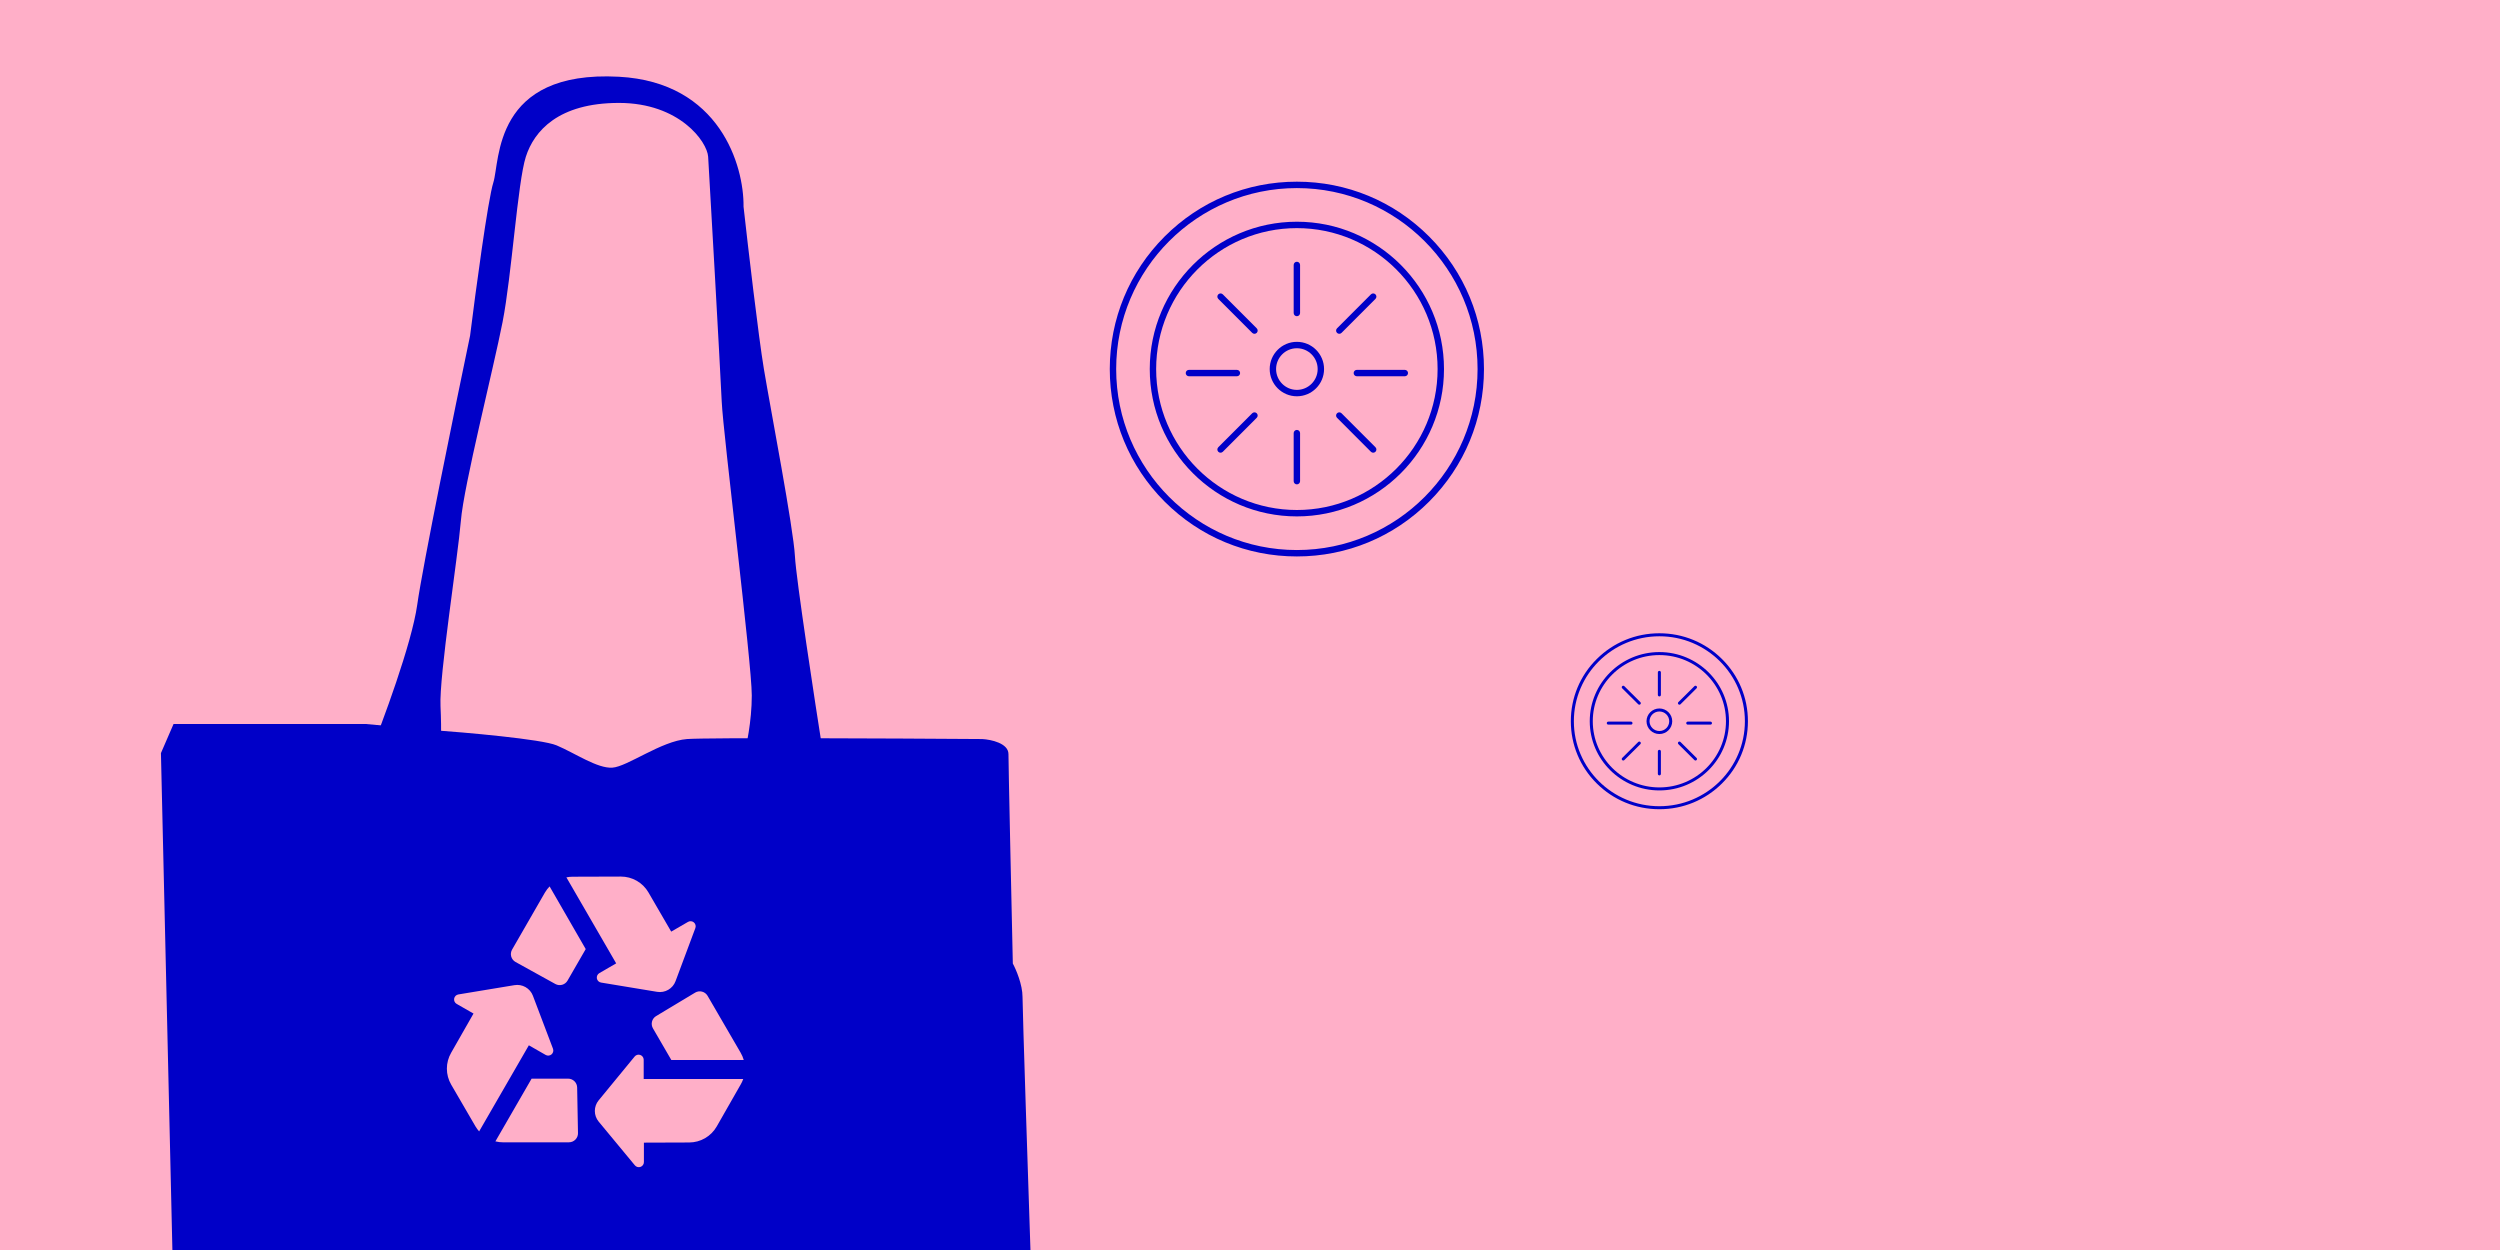
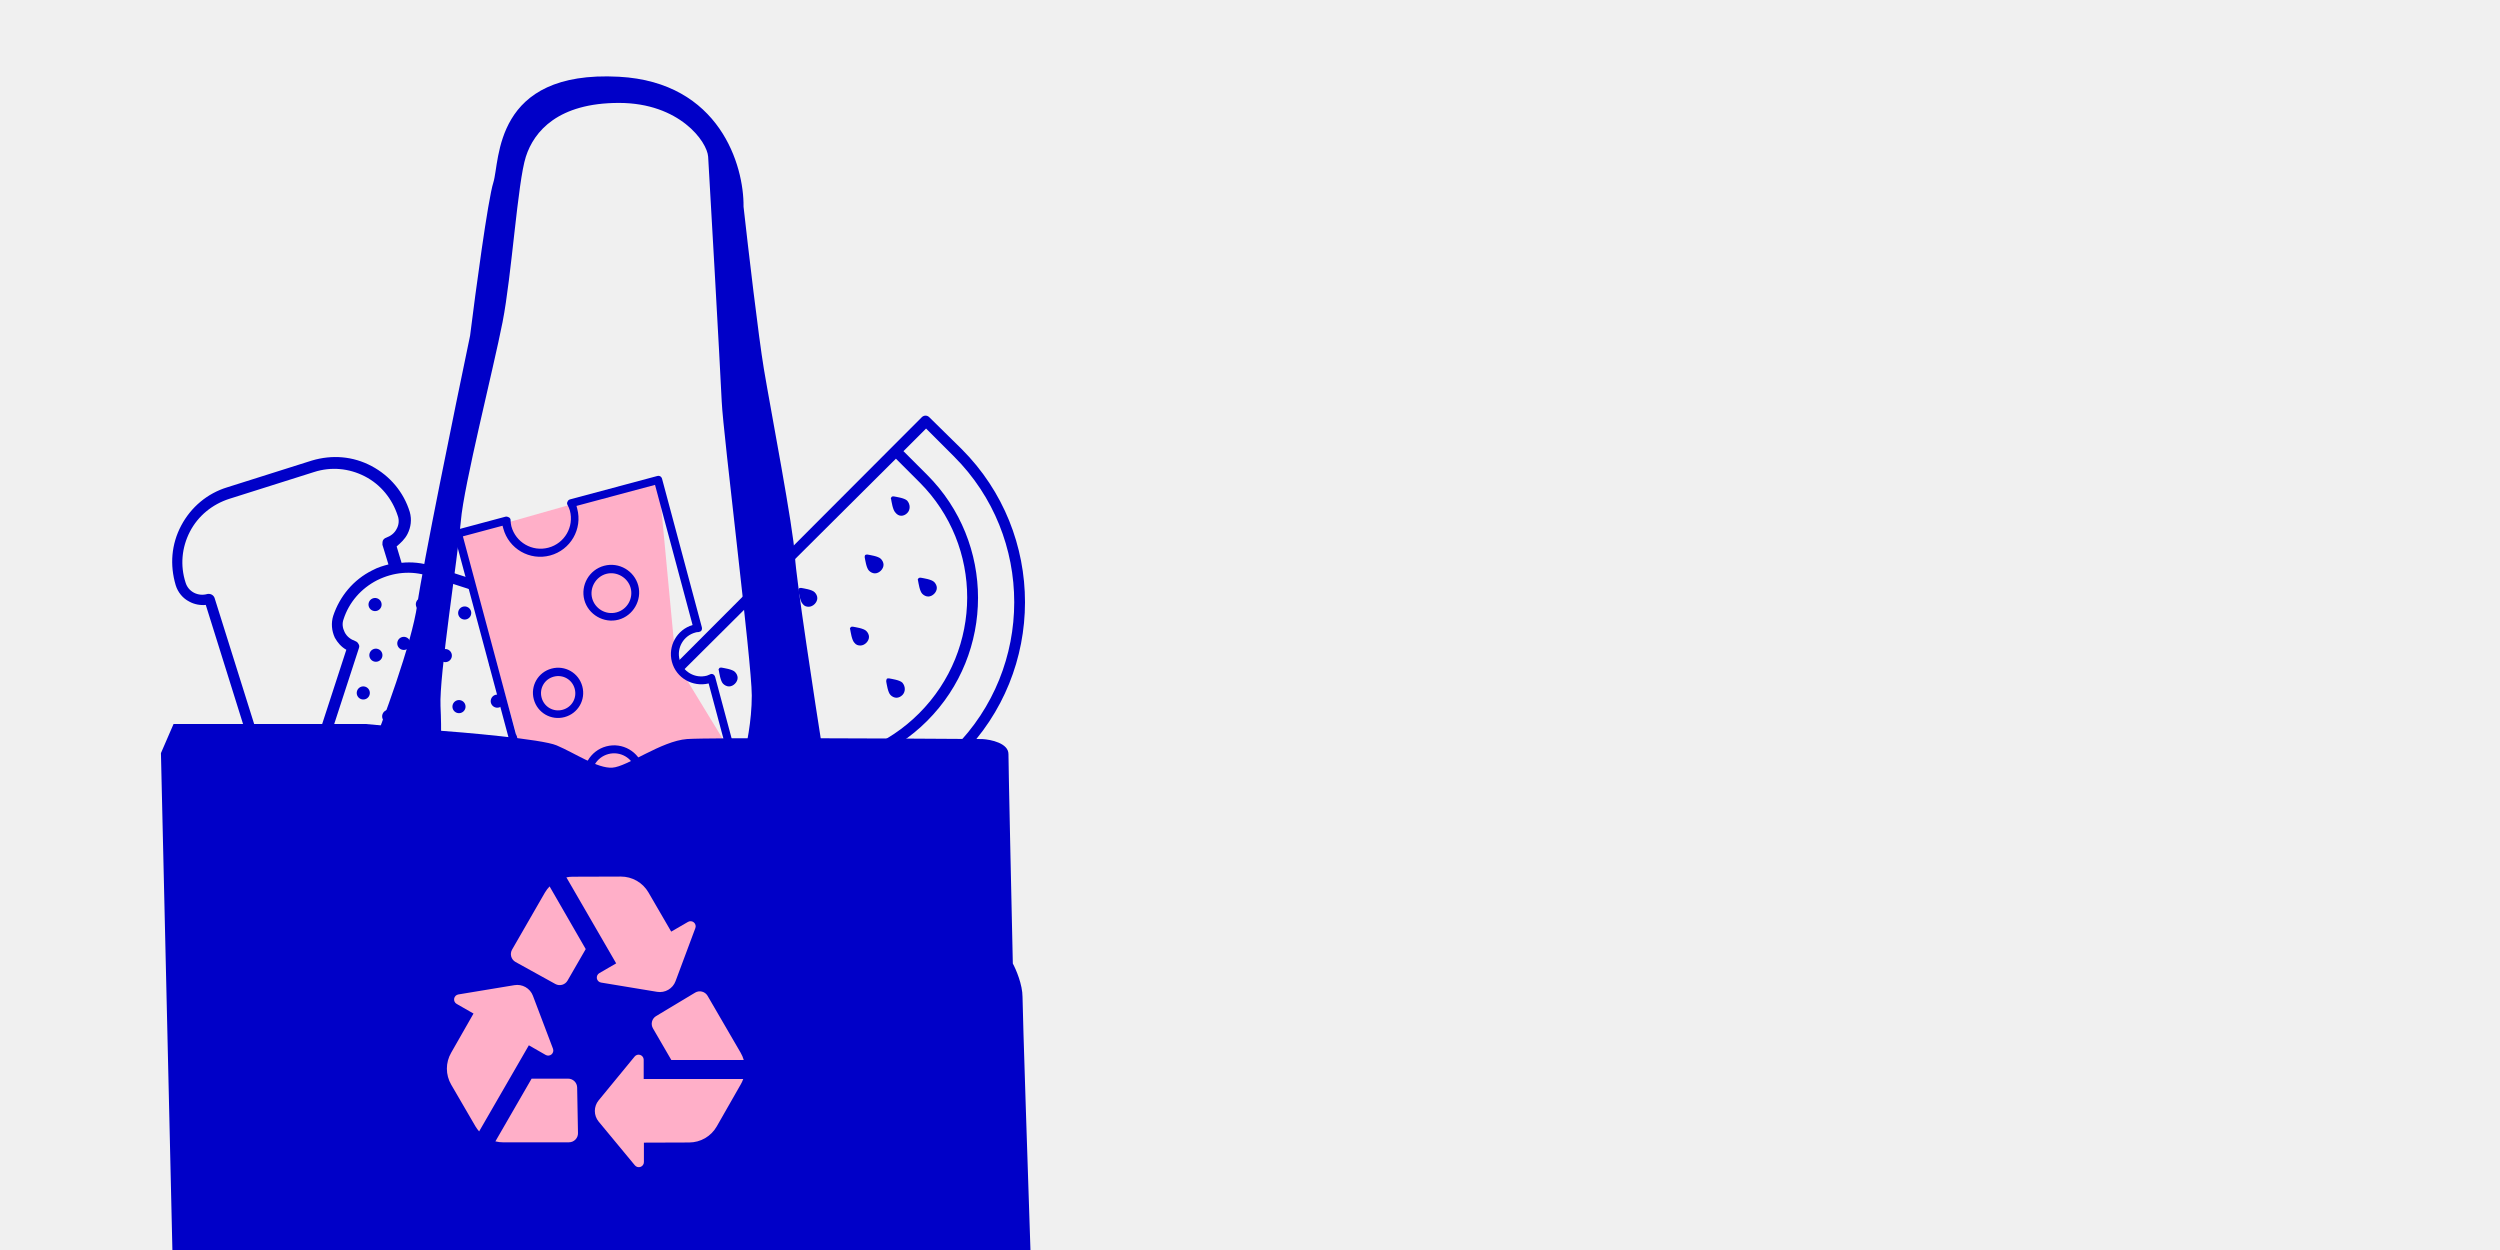
<svg xmlns="http://www.w3.org/2000/svg" width="1600" height="800" viewBox="0 0 1600 800" fill="none">
  <g clip-path="url(#clip0)">
-     <rect width="1600" height="800" fill="#FFAFC8" />
+     <path d="M260.85 341.65C262.95 337.45 263.65 332.55 262.25 327.65C258.4 315.05 249.65 304.55 237.75 298.25C225.85 291.95 212.55 290.9 199.6 294.75L145.35 311.9C132.75 315.75 122.25 324.5 115.95 336.4C109.65 348.3 108.6 361.6 112.45 374.55C113.85 379.1 117 382.95 121.2 385.05C124.35 386.8 128.2 387.5 131.7 387.15L163.9 490.05C164.25 491.45 165.65 492.5 167.4 492.5C167.75 492.5 168.1 492.5 168.45 492.5L199.95 482.7L188.4 518.05C188.05 519.1 188.05 519.8 188.75 520.85C189.1 521.55 189.8 522.25 190.85 522.6L305.3 559.7C305.65 559.7 306 559.7 306.35 559.7C307.05 559.7 307.4 559.7 308.1 559.35C308.8 559 309.5 558.3 309.85 557.25L343.1 454.7C351.5 455.75 359.9 450.5 362.7 442.45C371.1 416.2 356.75 388.2 330.85 379.8L276.6 362.3C270.3 360.2 263.3 359.5 257 360.2L253.85 349.7C256.3 347.6 259.1 345.15 260.85 341.65ZM274.15 368.6L328.4 386.1C350.8 393.45 363.05 417.6 356.05 440C354.3 445.95 348 449.1 342.05 447C340.3 446.3 338.2 447.35 337.5 449.1L303.9 552L196.45 517L229.7 414.8C230.05 413.75 230.05 413.05 229.35 412C229 411.3 228.3 410.6 227.25 410.25C224.45 409.2 222 407.45 220.6 404.65C219.2 401.85 218.85 399.05 219.9 396.25C223.4 385.4 231.1 376.65 241.25 371.4C251.75 366.15 263.3 365.1 274.15 368.6ZM238.1 365.1C226.2 371.05 217.45 381.55 213.25 394.15C211.85 398.7 212.2 403.6 214.3 408.15C216.05 411.3 218.5 414.1 221.65 415.85L202.4 475L169.5 485.15L137.3 382.6C136.6 380.85 134.85 379.8 132.75 380.15C126.8 381.9 120.5 378.75 118.75 372.8C115.25 361.95 116.3 350.4 121.55 340.25C126.8 330.1 135.9 322.75 146.75 319.25L201 302.1C211.85 298.6 223.4 299.65 233.55 304.9C243.7 310.15 251.05 319.25 254.55 330.1C255.6 332.9 255.25 336.05 253.85 338.5C252.45 341.3 250 343.05 247.2 344.1C246.15 344.45 245.45 345.15 245.1 345.85C244.75 346.55 244.75 347.6 244.75 348.65L248.6 361.25C245.8 361.95 241.95 363 238.1 365.1Z" fill="#0000C8" />
+     <path d="M236.47 444.869C237.233 442.678 236.074 440.284 233.884 439.522C231.693 438.76 229.299 439.918 228.537 442.109C227.774 444.3 228.933 446.694 231.123 447.456C233.314 448.218 235.708 447.06 236.47 444.869Z" fill="#0000C8" />
+     <path d="M257.324 488.243C258.086 486.052 256.928 483.659 254.737 482.896C252.546 482.134 250.152 483.292 249.39 485.483C248.628 487.674 249.786 490.068 251.977 490.83C254.167 491.592 256.561 490.434 257.324 488.243Z" fill="#0000C8" />
+     <path d="M274.664 513.179C275.426 510.988 274.268 508.594 272.077 507.832C269.886 507.069 267.493 508.227 266.73 510.418C265.968 512.609 267.126 515.003 269.317 515.765C271.508 516.528 273.902 515.369 274.664 513.179Z" fill="#0000C8" />
+     <path d="M289.79 534.28C290.553 532.089 289.394 529.696 287.204 528.933C285.013 528.171 282.619 529.329 281.857 531.52C281.094 533.711 282.252 536.105 284.443 536.867C286.634 537.629 289.028 536.471 289.79 534.28Z" fill="#0000C8" />
+     <path d="M275.663 475.96C276.425 473.769 275.267 471.375 273.077 470.613C270.886 469.851 268.492 471.009 267.729 473.2C266.967 475.391 268.125 477.785 270.316 478.547C272.507 479.309 274.901 478.151 275.663 475.96Z" fill="#0000C8" />
+     <path d="M301.814 489.89C302.576 487.7 301.418 485.306 299.227 484.543C297.037 483.781 294.643 484.939 293.88 487.13C293.118 489.321 294.276 491.715 296.467 492.477C298.658 493.239 301.052 492.081 301.814 489.89Z" fill="#0000C8" />
+     <path d="M320.296 476.988C321.058 474.797 319.9 472.403 317.709 471.641C315.519 470.879 313.125 472.037 312.362 474.228C311.6 476.419 312.758 478.813 314.949 479.575C317.14 480.337 319.534 479.179 320.296 476.988Z" fill="#0000C8" />
+     <path d="M252.734 459.853C253.497 457.662 252.339 455.268 250.148 454.506C247.957 453.743 245.563 454.901 244.801 457.092C244.038 459.283 245.197 461.677 247.387 462.439C249.578 463.202 251.972 462.043 252.734 459.853Z" fill="#0000C8" />
+     <path d="M228.381 480.056C229.143 477.865 227.985 475.471 225.794 474.709C223.603 473.946 221.209 475.105 220.447 477.295C219.685 479.486 220.843 481.88 223.034 482.642C225.225 483.405 227.619 482.246 228.381 480.056Z" fill="#0000C8" />
+     <path d="M216.095 506.982C216.857 504.791 215.699 502.397 213.508 501.635C211.318 500.873 208.924 502.031 208.161 504.222C207.399 506.413 208.557 508.807 210.748 509.569C212.939 510.331 215.333 509.173 216.095 506.982Z" fill="#0000C8" />
+     <path d="M247.987 520.015C248.749 517.824 247.591 515.43 245.4 514.668C243.209 513.906 240.815 515.064 240.053 517.255C239.291 519.446 240.449 521.84 242.64 522.602C244.831 523.364 247.225 522.206 247.987 520.015Z" fill="#0000C8" />
+     <path d="M330.314 401.884C331.077 399.693 329.919 397.299 327.728 396.537C325.537 395.774 323.143 396.932 322.381 399.123C321.618 401.314 322.777 403.708 324.967 404.47C327.158 405.233 329.552 404.074 330.314 401.884Z" fill="#0000C8" />
+     <path d="M349.119 428.348C349.882 426.157 348.723 423.763 346.533 423.001C344.342 422.239 341.948 423.397 341.186 425.588C340.423 427.779 341.581 430.172 343.772 430.935C345.963 431.697 348.357 430.539 349.119 428.348Z" fill="#0000C8" />
+     <path d="M322.219 450.116C322.981 447.925 321.823 445.531 319.632 444.769C317.441 444.006 315.047 445.164 314.285 447.355C313.523 449.546 314.681 451.94 316.872 452.702C319.063 453.465 321.457 452.306 322.219 450.116Z" fill="#0000C8" />
+     <path d="M297.719 453.617C298.482 451.426 297.324 449.032 295.133 448.27C292.942 447.507 290.548 448.666 289.786 450.856C289.023 453.047 290.182 455.441 292.372 456.203C294.563 456.966 296.957 455.808 297.719 453.617Z" fill="#0000C8" />
+     <path d="M301.372 393.696C302.134 391.505 300.976 389.111 298.785 388.349C296.594 387.587 294.2 388.745 293.438 390.936C292.676 393.127 293.834 395.52 296.025 396.283C298.216 397.045 300.61 395.887 301.372 393.696Z" fill="#0000C8" />
+     <path d="M288.971 420.953C289.734 418.762 288.576 416.368 286.385 415.606C284.194 414.844 281.8 416.002 281.038 418.193C280.275 420.384 281.434 422.778 283.624 423.54C285.815 424.302 288.209 423.144 288.971 420.953Z" fill="#0000C8" />
+     <path d="M272.858 443.884C273.62 441.694 272.462 439.3 270.271 438.537C268.08 437.775 265.686 438.933 264.924 441.124C264.162 443.315 265.32 445.709 267.511 446.471C269.702 447.233 272.096 446.075 272.858 443.884Z" fill="#0000C8" />
+     <path d="M321.285 425.782C322.047 423.591 320.889 421.197 318.698 420.435C316.507 419.672 314.114 420.831 313.351 423.021C312.589 425.212 313.747 427.606 315.938 428.368C318.129 429.131 320.523 427.973 321.285 425.782Z" fill="#0000C8" />
+     <path d="M274.298 388.117C275.061 385.926 273.902 383.532 271.712 382.77C269.521 382.008 267.127 383.166 266.364 385.357C265.602 387.548 266.76 389.942 268.951 390.704C271.142 391.466 273.536 390.308 274.298 388.117Z" fill="#0000C8" />
+     <path d="M262.41 413.152C263.172 410.962 262.014 408.568 259.823 407.805C257.632 407.043 255.238 408.201 254.476 410.392C253.714 412.583 254.872 414.977 257.063 415.739C259.254 416.501 261.648 415.343 262.41 413.152Z" fill="#0000C8" />
+     <path d="M244.537 420.717C245.299 418.526 244.141 416.132 241.95 415.37C239.759 414.608 237.365 415.766 236.603 417.957C235.841 420.147 236.999 422.541 239.19 423.304C241.381 424.066 243.775 422.908 244.537 420.717Z" fill="#0000C8" />
+     <path d="M305.3 521.2C307.62 521.2 309.5 519.32 309.5 517C309.5 514.68 307.62 512.8 305.3 512.8C302.98 512.8 301.1 514.68 301.1 517C301.1 519.32 302.98 521.2 305.3 521.2Z" fill="#0000C8" />
+     <path d="M244.006 388.285C244.768 386.094 243.61 383.7 241.419 382.937C239.228 382.175 236.834 383.333 236.072 385.524C235.31 387.715 236.468 390.109 238.659 390.871C240.85 391.634 243.244 390.475 244.006 388.285Z" fill="#0000C8" />
+     <path d="M517.567 524.086C553.058 524.086 588.55 510.648 615.426 483.426C669.525 429.328 669.525 341.462 615.426 287.364L594.752 267.034C593.374 265.655 591.306 265.655 589.928 267.034L399.034 458.272C398.345 458.962 398 459.651 398 460.684C398 461.718 398.345 462.407 399.034 463.097L419.708 483.426C446.585 510.648 482.076 524.086 517.567 524.086ZM573.388 293.566L588.55 308.727C629.209 349.387 629.209 415.545 588.205 456.55C568.564 476.19 542.377 487.217 514.122 487.217C486.211 487.217 460.023 476.19 440.038 456.55L424.877 441.388L573.388 293.566ZM420.397 446.212L435.559 461.374C456.578 482.393 484.488 494.108 514.466 494.108C544.1 494.108 572.355 482.393 593.374 461.374C636.79 417.957 636.79 347.32 593.374 303.903L578.212 288.742L592.684 274.27L610.602 292.188C661.944 343.529 661.944 427.261 610.602 478.602C559.261 529.944 475.529 529.944 424.188 478.602L406.27 460.684L420.397 446.212Z" fill="#0000C8" />
+     <path d="M573.733 446.557C575.111 446.557 576.49 445.868 577.523 444.834C579.591 442.767 579.591 439.321 577.523 436.909C575.8 435.186 570.632 434.497 568.909 434.152C568.22 434.152 567.875 434.152 567.531 434.497C567.186 435.186 567.186 435.531 567.186 436.22C567.531 437.943 568.22 443.111 569.943 444.834C570.976 445.868 572.355 446.557 573.733 446.557Z" fill="#0000C8" />
+     <path d="M550.646 413.133C552.025 413.133 553.403 412.444 554.437 411.41C555.47 410.377 556.16 408.998 556.16 407.62C556.16 406.242 555.47 404.863 554.437 403.83C552.714 402.107 547.545 401.418 545.822 401.073C545.133 401.073 544.789 401.073 544.444 401.418C544.1 401.762 543.755 402.451 544.099 402.796C544.444 404.519 545.133 409.687 546.856 411.41C547.89 412.789 549.268 413.133 550.646 413.133Z" fill="#0000C8" />
+     <path d="M594.063 381.777C595.441 381.777 596.819 381.088 597.853 380.054C598.887 379.02 599.576 377.642 599.576 376.264C599.576 374.885 598.887 373.507 597.853 372.473C596.13 370.751 590.962 370.061 589.239 369.717C588.894 369.717 588.205 369.717 587.86 370.061C587.516 370.406 587.171 371.095 587.516 371.44C587.86 373.163 588.55 378.331 590.272 380.054C591.306 381.088 592.685 381.777 594.063 381.777Z" fill="#0000C8" />
+     <path d="M517.567 388.324C518.946 388.324 520.324 387.635 521.358 386.601C522.391 385.567 523.08 384.189 523.08 382.811C523.08 381.432 522.391 380.054 521.358 379.02C519.635 377.297 514.466 376.608 512.743 376.264C512.054 376.264 511.71 376.264 511.365 376.608C511.02 376.953 510.676 377.642 511.02 377.987C511.365 379.71 512.054 384.878 513.777 386.601C514.811 387.979 516.189 388.324 517.567 388.324Z" fill="#0000C8" />
+     <path d="M512.054 432.085C513.432 432.085 514.811 431.396 515.844 430.362C517.912 428.295 517.912 424.849 515.844 422.437C514.122 420.714 508.953 420.025 507.23 419.68C506.541 419.68 506.196 419.68 505.852 420.025C505.507 420.369 505.163 421.058 505.507 421.403C505.852 423.126 506.541 428.295 508.264 430.017C509.298 431.396 510.676 432.085 512.054 432.085Z" fill="#0000C8" />
+     <path d="M511.71 469.988C513.088 469.988 514.466 469.299 515.5 468.265C516.534 467.231 517.223 465.853 517.223 464.475C517.223 463.096 516.534 461.718 515.5 460.684C513.777 458.962 508.608 458.272 506.886 457.928C506.196 457.928 505.852 457.928 505.507 458.272C505.163 458.617 504.818 459.306 505.163 459.651C505.507 461.374 506.196 466.542 507.919 468.265C508.608 469.299 509.987 469.988 511.71 469.988Z" fill="#0000C8" />
+     <path d="M466.57 439.321C467.949 439.321 469.327 438.632 470.361 437.598C471.394 436.564 472.084 435.186 472.084 433.808C472.084 432.429 471.394 431.051 470.361 430.017C468.638 428.294 463.469 427.605 461.746 427.261C461.057 427.261 460.713 427.261 460.368 427.605C460.023 427.95 459.679 428.639 460.023 428.984C460.368 430.706 461.057 435.875 462.78 437.598C463.814 438.632 465.192 439.321 466.57 439.321Z" fill="#0000C8" />
+     <path d="M576.834 330.091C578.212 330.091 579.591 329.402 580.624 328.368C582.692 326.301 582.692 322.855 580.624 320.443C578.902 318.72 573.733 318.031 572.01 317.686C571.321 317.686 570.976 317.686 570.632 318.031C570.287 318.375 569.943 319.064 570.287 319.409C570.632 321.132 571.321 326.301 573.044 328.023C574.077 329.402 575.456 330.091 576.834 330.091Z" fill="#0000C8" />
+     <path d="M559.95 366.96C561.328 366.96 562.707 366.271 563.74 365.237C564.774 364.204 565.463 362.825 565.463 361.447C565.463 360.069 564.774 358.69 563.74 357.657C562.017 355.934 556.849 355.245 555.126 354.9C554.781 354.9 554.092 354.9 553.748 355.245C553.403 355.589 553.403 356.278 553.403 356.623C553.748 358.346 554.437 363.514 556.16 365.237C557.193 366.271 558.572 366.96 559.95 366.96Z" fill="#0000C8" />
+     <path d="M343 514.5L294.5 343L421.5 307L432.5 423.5L467.5 481L343 514.5Z" fill="#FFAFC8" />
+     <path d="M445.064 404.811C445.803 404.612 446.296 404.48 447.101 404.529C447.84 404.331 448.58 404.133 448.941 403.508C449.301 402.883 449.35 402.077 449.152 401.338L423.73 306.464C423.334 304.986 422.084 304.264 420.606 304.66L364.913 319.583C364.174 319.781 363.501 320.226 363.206 321.097C362.845 321.722 362.797 322.527 363.242 323.2C363.818 324.366 364.395 325.533 364.725 326.765C367.498 337.115 361.365 347.738 351.015 350.511C340.665 353.285 330.041 347.151 327.268 336.801C326.938 335.569 326.854 334.271 326.771 332.973C326.819 332.167 326.374 331.494 325.749 331.133C325.125 330.773 324.253 330.478 323.514 330.676L292.464 338.996C290.986 339.392 290.264 340.642 290.66 342.12L337.145 515.604C337.541 517.082 338.791 517.804 340.27 517.408L378.959 507.041C379.698 506.843 380.371 506.399 380.666 505.527C380.961 504.656 381.009 503.851 380.564 503.177C379.988 502.011 379.477 501.092 379.213 500.106C377.166 492.467 381.676 484.655 389.315 482.608C396.955 480.562 404.766 485.071 406.813 492.711C407.077 493.696 407.161 494.994 407.178 496.046C407.13 496.852 407.575 497.525 408.265 498.132C408.956 498.739 409.762 498.788 410.501 498.589L468.411 483.073C469.89 482.676 470.611 481.427 470.215 479.948L457.735 433.374C457.537 432.634 457.093 431.961 456.468 431.6C455.843 431.239 455.038 431.191 454.364 431.636C453.625 431.834 453.198 432.212 452.459 432.41C444.82 434.457 437.008 429.947 434.962 422.308C432.915 414.669 437.425 406.857 445.064 404.811ZM430.033 423.629C432.806 433.979 443.364 439.866 453.533 437.405L464.626 478.804L412.138 492.869C412.005 492.376 411.873 491.883 411.741 491.39C408.968 481.04 398.345 474.907 387.995 477.68C377.645 480.453 371.511 491.077 374.285 501.427C374.417 501.919 374.549 502.412 374.681 502.905L341.413 511.819L296.249 343.264L321.631 336.463C321.763 336.956 321.961 337.695 322.093 338.188C325.593 351.248 339.028 359.005 352.089 355.506C365.149 352.006 372.906 338.571 369.407 325.51C369.275 325.017 369.077 324.278 368.945 323.785L419.216 310.315L443.25 400.014C433.213 402.968 427.326 413.525 430.033 423.629Z" fill="#0000C8" />
+     <path d="M352.997 427.895C344.372 430.206 339.321 438.955 341.632 447.58C343.943 456.205 352.692 461.256 361.317 458.945C369.942 456.634 374.993 447.885 372.682 439.26C370.371 430.635 361.622 425.584 352.997 427.895ZM360.062 454.263C354.148 455.847 348.211 452.42 346.627 446.506C345.042 440.591 348.47 434.655 354.384 433.07C360.298 431.485 366.235 434.913 367.819 440.827C369.404 446.741 365.977 452.678 360.062 454.263Z" fill="#0000C8" />
+     <path d="M386.607 362.104C376.997 364.679 371.471 374.611 373.98 383.976C376.489 393.34 386.487 399.112 395.852 396.603C405.216 394.094 410.988 384.096 408.479 374.731C405.97 365.367 396.218 359.529 386.607 362.104ZM394.597 391.921C387.697 393.77 380.757 389.555 378.974 382.901C377.191 376.248 381.341 369.061 387.994 367.279C394.648 365.496 401.834 369.645 403.617 376.298C405.4 382.952 401.497 390.072 394.597 391.921Z" fill="#0000C8" />
    <path d="M103 481.992L110.758 818.364L660 815.571C658.138 759.716 654.414 646.02 654.414 638.076C654.414 630.132 650.277 620.492 648.208 616.665C647.277 574.877 645.416 489.564 645.416 482.613C645.416 475.662 634.245 473.303 628.659 472.993C571.149 472.579 452.839 472 439.682 472.993C423.236 474.234 401.515 490.681 391.895 491.301C382.276 491.922 368.002 481.992 356.21 477.027C346.777 473.055 297.872 468.752 274.599 467.097L234.26 463.374H111.068L103 481.992Z" fill="#0000C8" />
    <path d="M267.031 387.038C263.555 411.863 244.895 462.132 236 484.164L281.925 490.06C282.236 483.75 282.67 467.284 281.925 451.892C280.994 432.653 293.096 356.008 294.958 333.355C296.82 310.703 315.749 236.229 321.645 206.13C327.54 176.03 331.264 116.761 336.539 100.315C341.814 83.869 357.33 65.871 396.118 65.871C434.906 65.871 452.594 90.696 453.214 100.315C453.835 109.935 460.972 236.229 461.903 257.02C462.834 277.81 481.142 424.275 481.142 445.066C481.142 461.698 477.625 478.061 475.867 484.164H527.067C521.275 447.445 509.504 370.406 508.759 356.008C507.828 338.01 493.244 262.295 488.9 236.229C485.424 215.377 478.763 158.239 475.867 132.277C476.177 106.004 460.662 52.59 396.118 49.115C315.438 44.77 320.093 103.108 315.749 116.761C312.273 127.684 304.371 186.684 300.854 214.818C291.028 261.881 270.506 362.214 267.031 387.038Z" fill="#0000C8" />
-     <path d="M476 678.38H429.634L417.919 658.201C417.135 656.89 416.902 655.322 417.273 653.84C417.644 652.358 418.588 651.083 419.898 650.295L444.892 635.274C446.204 634.491 447.775 634.258 449.258 634.629C450.742 634.999 452.018 635.942 452.807 637.251L474.021 673.756C474.87 675.209 475.535 676.763 476 678.38V678.38ZM475.664 690.575H411.963V678.163C411.946 677.496 411.726 676.851 411.331 676.313C410.936 675.776 410.385 675.372 409.753 675.157C409.122 674.941 408.439 674.925 407.797 675.109C407.155 675.293 406.586 675.669 406.165 676.187L383.13 704.232C381.556 706.145 380.695 708.545 380.695 711.021C380.695 713.497 381.556 715.897 383.13 717.81L406.303 745.796C406.731 746.321 407.311 746.701 407.964 746.881C408.617 747.062 409.31 747.036 409.947 746.805C410.584 746.575 411.134 746.153 411.52 745.597C411.906 745.04 412.109 744.378 412.101 743.701V731.289L441.072 731.191C444.648 731.182 448.158 730.233 451.25 728.439C454.341 726.645 456.906 724.07 458.685 720.972L474.021 694.113C474.681 692.989 475.231 691.804 475.664 690.575ZM364.153 731.072C364.923 731.07 365.686 730.913 366.395 730.612C367.104 730.311 367.746 729.872 368.283 729.319C368.819 728.767 369.24 728.113 369.52 727.395C369.799 726.678 369.932 725.912 369.911 725.143L369.377 696.01C369.351 694.493 368.728 693.048 367.643 691.986C366.558 690.925 365.098 690.332 363.579 690.338H340.228L317.055 730.479C318.679 730.887 320.347 731.093 322.022 731.092L364.153 731.072ZM288.777 694.192L304.351 720.972C305.014 722.084 305.783 723.13 306.646 724.095L338.467 668.992L349.232 675.159C349.813 675.492 350.483 675.638 351.15 675.578C351.818 675.518 352.451 675.254 352.963 674.822C353.475 674.391 353.842 673.812 354.013 673.165C354.185 672.518 354.153 671.834 353.922 671.206L341.059 637.271C340.179 634.938 338.511 632.987 336.343 631.752C334.175 630.518 331.643 630.079 329.186 630.511L293.368 636.44C292.697 636.546 292.075 636.857 291.59 637.331C291.105 637.806 290.779 638.419 290.66 639.087C290.54 639.755 290.631 640.443 290.922 641.056C291.212 641.669 291.687 642.177 292.279 642.508L303.044 648.675L288.737 673.756C286.937 676.862 285.993 680.39 286 683.979C286.007 687.568 286.965 691.092 288.777 694.192V694.192ZM348.717 571.297L327.721 607.762C327.343 608.426 327.099 609.158 327.006 609.915C326.912 610.673 326.97 611.442 327.176 612.178C327.383 612.913 327.733 613.6 328.207 614.199C328.681 614.798 329.269 615.298 329.938 615.668L355.465 629.78C356.783 630.493 358.327 630.667 359.77 630.265C361.214 629.863 362.445 628.917 363.203 627.626L374.859 607.407L351.745 567.305C350.575 568.506 349.558 569.847 348.717 571.297V571.297ZM384.733 628.851L420.591 634.78C423.038 635.179 425.547 634.717 427.691 633.473C429.835 632.23 431.48 630.282 432.346 627.962L445.03 593.967C445.266 593.336 445.3 592.648 445.128 591.997C444.956 591.346 444.587 590.764 444.071 590.331C443.555 589.898 442.918 589.635 442.246 589.579C441.575 589.522 440.902 589.674 440.32 590.014L429.575 596.24L414.991 571.119C413.194 568.032 410.615 565.471 407.513 563.694C404.411 561.918 400.895 560.989 397.319 561L366.33 561.099C365.04 561.115 363.754 561.254 362.49 561.514L394.351 616.558L383.605 622.783C383.012 623.117 382.538 623.628 382.25 624.244C381.962 624.86 381.873 625.551 381.998 626.22C382.122 626.889 382.453 627.502 382.943 627.973C383.434 628.445 384.06 628.752 384.733 628.851V628.851Z" fill="#FFAFC8" />
-     <path d="M830 356.125C798.016 356.125 767.946 343.651 745.329 321C722.713 298.35 710.258 268.233 710.258 236.2C710.258 204.167 722.713 174.051 745.329 151.4C767.946 128.749 798.016 116.275 830 116.275C861.984 116.275 892.055 128.749 914.671 151.4C937.287 174.051 949.742 204.167 949.742 236.2C949.742 268.233 937.287 298.35 914.671 321C892.055 343.651 861.984 356.125 830 356.125ZM830 120.375C766.231 120.375 714.352 172.334 714.352 236.2C714.352 300.066 766.231 352.025 830 352.025C893.769 352.025 945.648 300.066 945.648 236.2C945.648 172.334 893.769 120.375 830 120.375Z" fill="#0000C8" />
-     <path d="M830 330.5C778.082 330.5 735.844 288.197 735.844 236.2C735.844 184.203 778.082 141.9 830 141.9C881.918 141.9 924.156 184.203 924.156 236.2C924.156 288.197 881.918 330.5 830 330.5ZM830 146C780.339 146 739.938 186.463 739.938 236.2C739.938 285.937 780.339 326.4 830 326.4C879.661 326.4 920.062 285.937 920.062 236.2C920.062 186.463 879.661 146 830 146Z" fill="#0000C8" />
-     <path d="M830 253.625C820.406 253.625 812.602 245.808 812.602 236.2C812.602 226.592 820.406 218.775 830 218.775C839.594 218.775 847.398 226.592 847.398 236.2C847.398 245.808 839.594 253.625 830 253.625ZM830 222.875C822.664 222.875 816.695 228.853 816.695 236.2C816.695 243.548 822.664 249.525 830 249.525C837.337 249.525 843.305 243.548 843.305 236.2C843.305 228.853 837.337 222.875 830 222.875Z" fill="#0000C8" />
-     <path d="M830 202.375C828.87 202.375 827.953 201.457 827.953 200.325V169.575C827.953 168.443 828.87 167.525 830 167.525C831.13 167.525 832.047 168.443 832.047 169.575V200.325C832.047 201.457 831.13 202.375 830 202.375Z" fill="#0000C8" />
-     <path d="M830 310C828.87 310 827.953 309.082 827.953 307.95V277.2C827.953 276.068 828.87 275.15 830 275.15C831.13 275.15 832.047 276.068 832.047 277.2V307.95C832.047 309.082 831.13 310 830 310Z" fill="#0000C8" />
-     <path d="M857.138 213.633C856.615 213.633 856.091 213.433 855.691 213.033C854.891 212.232 854.891 210.934 855.691 210.134L877.401 188.39C878.2 187.589 879.496 187.589 880.295 188.39C881.095 189.19 881.095 190.489 880.295 191.289L858.585 213.033C858.186 213.433 857.662 213.633 857.138 213.633Z" fill="#0000C8" />
-     <path d="M781.151 289.735C780.627 289.735 780.104 289.535 779.704 289.135C778.904 288.334 778.904 287.035 779.704 286.236L801.414 264.493C802.214 263.692 803.51 263.692 804.309 264.493C805.108 265.294 805.108 266.591 804.309 267.391L782.598 289.135C782.199 289.535 781.675 289.735 781.151 289.735Z" fill="#0000C8" />
-     <path d="M899.082 240.812H868.379C867.249 240.812 866.332 239.895 866.332 238.763C866.332 237.63 867.249 236.713 868.379 236.713H899.082C900.212 236.713 901.129 237.63 901.129 238.763C901.129 239.895 900.212 240.812 899.082 240.812Z" fill="#0000C8" />
-     <path d="M791.621 240.812H760.918C759.788 240.812 758.871 239.895 758.871 238.763C758.871 237.63 759.788 236.713 760.918 236.713H791.621C792.751 236.713 793.668 237.63 793.668 238.763C793.668 239.895 792.751 240.812 791.621 240.812Z" fill="#0000C8" />
-     <path d="M878.848 289.735C878.325 289.735 877.8 289.535 877.401 289.135L855.691 267.391C854.891 266.59 854.891 265.292 855.691 264.493C856.49 263.692 857.787 263.692 858.585 264.493L880.295 286.236C881.095 287.037 881.095 288.335 880.295 289.135C879.896 289.535 879.372 289.735 878.848 289.735Z" fill="#0000C8" />
-     <path d="M802.862 213.633C802.338 213.633 801.815 213.433 801.414 213.033L779.704 191.289C778.904 190.488 778.904 189.19 779.704 188.39C780.504 187.589 781.799 187.589 782.598 188.39L804.309 210.134C805.108 210.935 805.108 212.232 804.309 213.033C803.91 213.433 803.386 213.633 802.862 213.633Z" fill="#0000C8" />
-     <path d="M1062 517.906C1046.86 517.906 1032.63 512.049 1021.93 501.415C1011.22 490.78 1005.33 476.64 1005.33 461.6C1005.33 446.56 1011.22 432.42 1021.93 421.785C1032.63 411.151 1046.86 405.294 1062 405.294C1077.14 405.294 1091.37 411.151 1102.07 421.785C1112.78 432.42 1118.67 446.56 1118.67 461.6C1118.67 476.64 1112.78 490.78 1102.07 501.415C1091.37 512.049 1077.14 517.906 1062 517.906ZM1062 407.219C1031.82 407.219 1007.27 431.614 1007.27 461.6C1007.27 491.586 1031.82 515.981 1062 515.981C1092.18 515.981 1116.73 491.586 1116.73 461.6C1116.73 431.614 1092.18 407.219 1062 407.219Z" fill="#0000C8" />
-     <path d="M1062 505.875C1037.43 505.875 1017.44 486.013 1017.44 461.6C1017.44 437.187 1037.43 417.325 1062 417.325C1086.57 417.325 1106.56 437.187 1106.56 461.6C1106.56 486.013 1086.57 505.875 1062 505.875ZM1062 419.25C1038.5 419.25 1019.38 438.248 1019.38 461.6C1019.38 484.952 1038.5 503.95 1062 503.95C1085.5 503.95 1104.62 484.952 1104.62 461.6C1104.62 438.248 1085.5 419.25 1062 419.25Z" fill="#0000C8" />
-     <path d="M1062 469.781C1057.46 469.781 1053.77 466.111 1053.77 461.6C1053.77 457.089 1057.46 453.419 1062 453.419C1066.54 453.419 1070.23 457.089 1070.23 461.6C1070.23 466.111 1066.54 469.781 1062 469.781ZM1062 455.344C1058.53 455.344 1055.7 458.15 1055.7 461.6C1055.7 465.05 1058.53 467.856 1062 467.856C1065.47 467.856 1068.3 465.05 1068.3 461.6C1068.3 458.15 1065.47 455.344 1062 455.344Z" fill="#0000C8" />
-     <path d="M1062 445.719C1061.47 445.719 1061.03 445.288 1061.03 444.756V430.319C1061.03 429.787 1061.47 429.356 1062 429.356C1062.53 429.356 1062.97 429.787 1062.97 430.319V444.756C1062.97 445.288 1062.53 445.719 1062 445.719Z" fill="#0000C8" />
-     <path d="M1062 496.25C1061.47 496.25 1061.03 495.819 1061.03 495.288V480.85C1061.03 480.318 1061.47 479.888 1062 479.888C1062.53 479.888 1062.97 480.318 1062.97 480.85V495.288C1062.97 495.819 1062.53 496.25 1062 496.25Z" fill="#0000C8" />
-     <path d="M1074.84 451.005C1074.6 451.005 1074.35 450.91 1074.16 450.723C1073.78 450.347 1073.78 449.737 1074.16 449.362L1084.43 439.153C1084.81 438.777 1085.43 438.777 1085.8 439.153C1086.18 439.528 1086.18 440.138 1085.8 440.514L1075.53 450.723C1075.34 450.91 1075.09 451.005 1074.84 451.005Z" fill="#0000C8" />
-     <path d="M1038.88 486.735C1038.63 486.735 1038.39 486.641 1038.2 486.453C1037.82 486.077 1037.82 485.468 1038.2 485.092L1048.47 474.884C1048.85 474.508 1049.46 474.508 1049.84 474.884C1050.22 475.26 1050.22 475.869 1049.84 476.245L1039.57 486.453C1039.38 486.641 1039.13 486.735 1038.88 486.735Z" fill="#0000C8" />
-     <path d="M1094.7 463.766H1080.16C1079.63 463.766 1079.2 463.335 1079.2 462.803C1079.2 462.272 1079.63 461.841 1080.16 461.841H1094.7C1095.23 461.841 1095.66 462.272 1095.66 462.803C1095.66 463.335 1095.23 463.766 1094.7 463.766Z" fill="#0000C8" />
-     <path d="M1043.84 463.766H1029.3C1028.77 463.766 1028.34 463.335 1028.34 462.803C1028.34 462.272 1028.77 461.841 1029.3 461.841H1043.84C1044.37 461.841 1044.8 462.272 1044.8 462.803C1044.8 463.335 1044.37 463.766 1043.84 463.766Z" fill="#0000C8" />
-     <path d="M1085.12 486.735C1084.87 486.735 1084.62 486.641 1084.43 486.453L1074.16 476.245C1073.78 475.869 1073.78 475.259 1074.16 474.884C1074.54 474.508 1075.15 474.508 1075.53 474.884L1085.8 485.092C1086.18 485.469 1086.18 486.078 1085.8 486.453C1085.61 486.641 1085.37 486.735 1085.12 486.735Z" fill="#0000C8" />
-     <path d="M1049.16 451.005C1048.91 451.005 1048.66 450.91 1048.47 450.723L1038.2 440.514C1037.82 440.138 1037.82 439.528 1038.2 439.153C1038.57 438.777 1039.19 438.777 1039.57 439.153L1049.84 449.362C1050.22 449.738 1050.22 450.347 1049.84 450.723C1049.65 450.91 1049.4 451.005 1049.16 451.005Z" fill="#0000C8" />
+     <path d="M476 678.38H429.634L417.919 658.201C417.135 656.89 416.902 655.322 417.273 653.84C417.644 652.358 418.588 651.083 419.898 650.295L444.892 635.274C446.204 634.491 447.775 634.258 449.258 634.629C450.742 634.999 452.018 635.942 452.807 637.251L474.021 673.756C474.87 675.209 475.535 676.763 476 678.38ZM475.664 690.575H411.963V678.163C411.946 677.496 411.726 676.851 411.331 676.313C410.936 675.776 410.385 675.372 409.753 675.157C409.122 674.941 408.439 674.925 407.797 675.109C407.155 675.293 406.586 675.669 406.165 676.187L383.13 704.232C381.556 706.145 380.696 708.545 380.696 711.021C380.696 713.497 381.556 715.897 383.13 717.81L406.303 745.796C406.731 746.321 407.311 746.701 407.964 746.881C408.617 747.062 409.31 747.036 409.947 746.805C410.584 746.575 411.134 746.153 411.52 745.597C411.906 745.04 412.109 744.378 412.101 743.701V731.289L441.072 731.191C444.648 731.182 448.158 730.233 451.25 728.439C454.341 726.645 456.906 724.07 458.685 720.972L474.021 694.113C474.681 692.989 475.231 691.804 475.664 690.575ZM364.153 731.072C364.923 731.07 365.686 730.913 366.395 730.612C367.104 730.311 367.746 729.872 368.283 729.319C368.819 728.767 369.24 728.113 369.52 727.395C369.799 726.678 369.932 725.912 369.911 725.143L369.377 696.01C369.351 694.493 368.728 693.048 367.643 691.986C366.558 690.925 365.098 690.332 363.579 690.338H340.228L317.055 730.479C318.679 730.887 320.347 731.093 322.022 731.092L364.153 731.072ZM288.777 694.192L304.351 720.972C305.014 722.084 305.783 723.13 306.646 724.095L338.467 668.992L349.232 675.159C349.813 675.492 350.483 675.638 351.15 675.578C351.818 675.518 352.451 675.254 352.963 674.822C353.475 674.391 353.842 673.812 354.013 673.165C354.185 672.518 354.153 671.834 353.922 671.206L341.059 637.271C340.179 634.938 338.511 632.987 336.343 631.752C334.175 630.518 331.643 630.079 329.186 630.511L293.368 636.44C292.697 636.546 292.075 636.857 291.59 637.331C291.105 637.806 290.779 638.419 290.66 639.087C290.54 639.755 290.631 640.443 290.922 641.056C291.212 641.669 291.687 642.177 292.279 642.508L303.044 648.675L288.737 673.756C286.937 676.862 285.993 680.39 286 683.979C286.007 687.568 286.965 691.092 288.777 694.192ZM348.717 571.297L327.721 607.762C327.343 608.426 327.099 609.158 327.006 609.915C326.912 610.673 326.97 611.442 327.176 612.178C327.383 612.913 327.733 613.6 328.207 614.199C328.681 614.798 329.269 615.298 329.938 615.668L355.465 629.78C356.783 630.493 358.327 630.667 359.77 630.265C361.214 629.863 362.445 628.917 363.203 627.626L374.859 607.407L351.745 567.305C350.575 568.506 349.558 569.847 348.717 571.297ZM384.733 628.851L420.591 634.78C423.038 635.179 425.547 634.717 427.691 633.473C429.835 632.23 431.48 630.282 432.346 627.962L445.03 593.967C445.266 593.336 445.3 592.648 445.128 591.997C444.956 591.346 444.587 590.764 444.071 590.331C443.555 589.898 442.918 589.635 442.246 589.579C441.575 589.522 440.902 589.674 440.32 590.014L429.575 596.24L414.991 571.119C413.194 568.032 410.615 565.471 407.513 563.694C404.411 561.918 400.895 560.989 397.319 561L366.33 561.099C365.04 561.115 363.754 561.254 362.49 561.514L394.351 616.558L383.605 622.783C383.012 623.117 382.538 623.628 382.25 624.244C381.962 624.86 381.873 625.551 381.998 626.22C382.122 626.889 382.453 627.502 382.943 627.973C383.434 628.445 384.06 628.752 384.733 628.851Z" fill="#FFAFC8" />
  </g>
  <defs>
    <clipPath id="clip0">
      <rect width="1600" height="800" fill="white" />
    </clipPath>
  </defs>
</svg>
